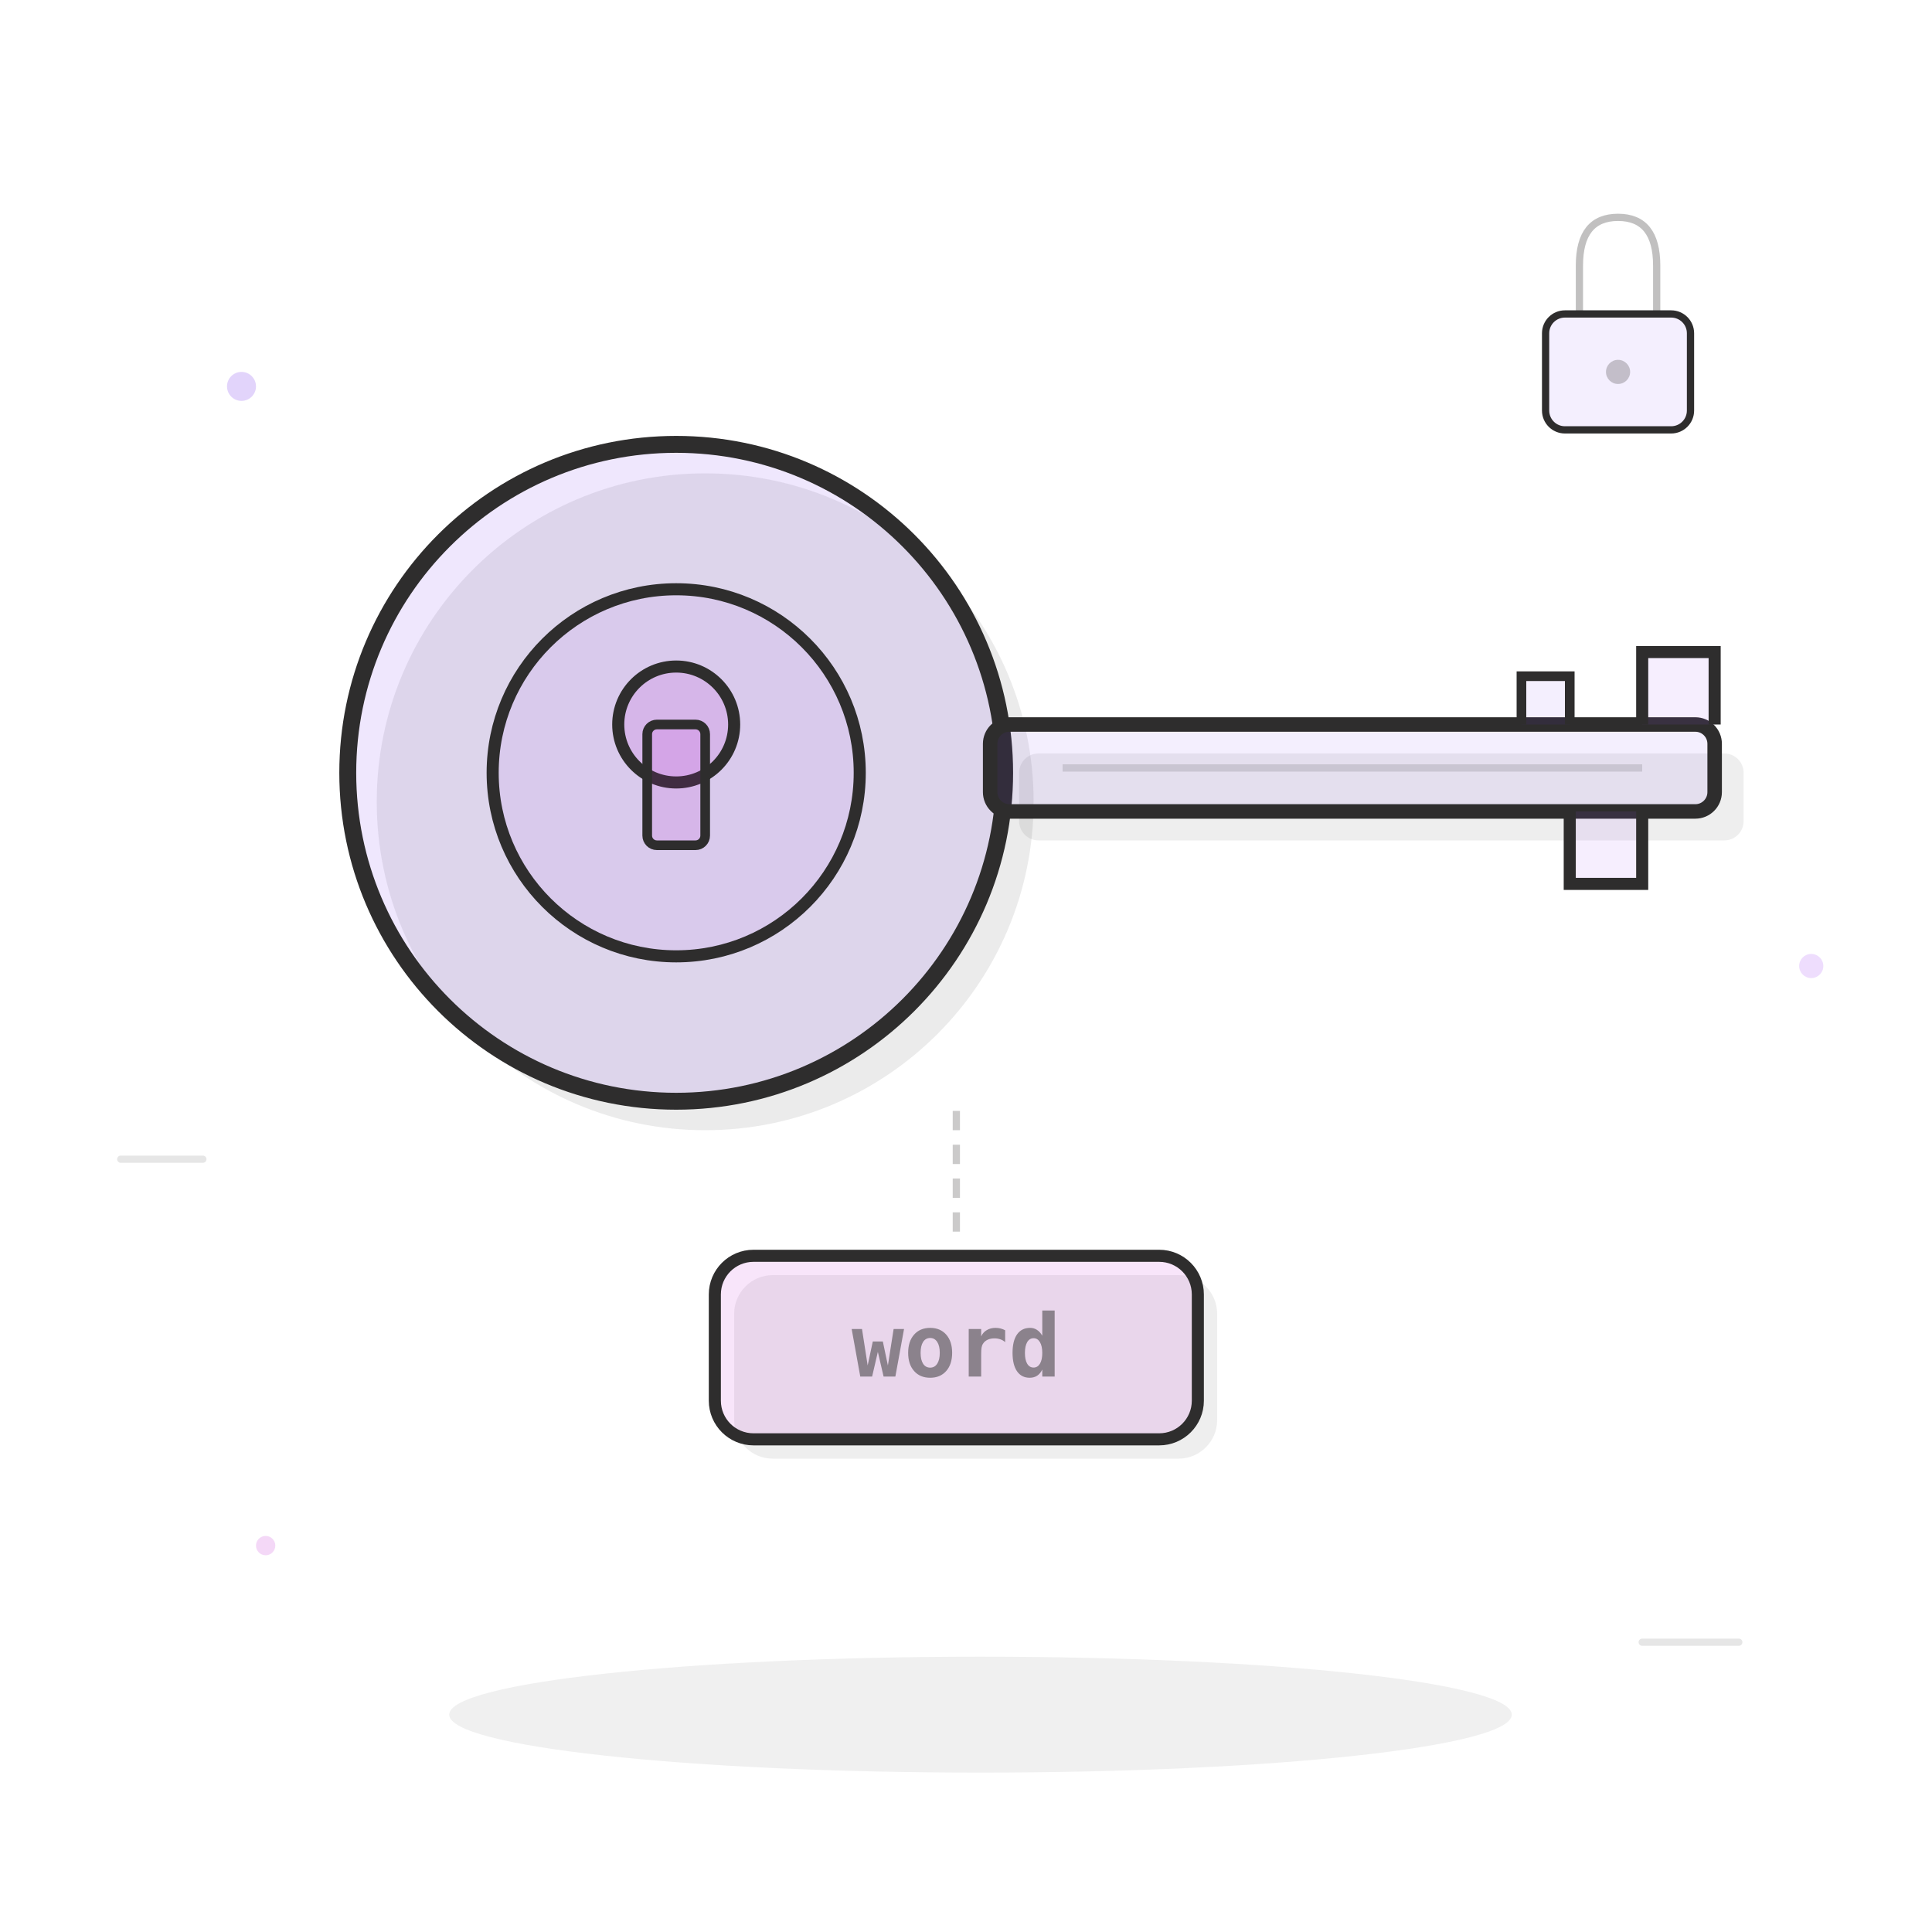
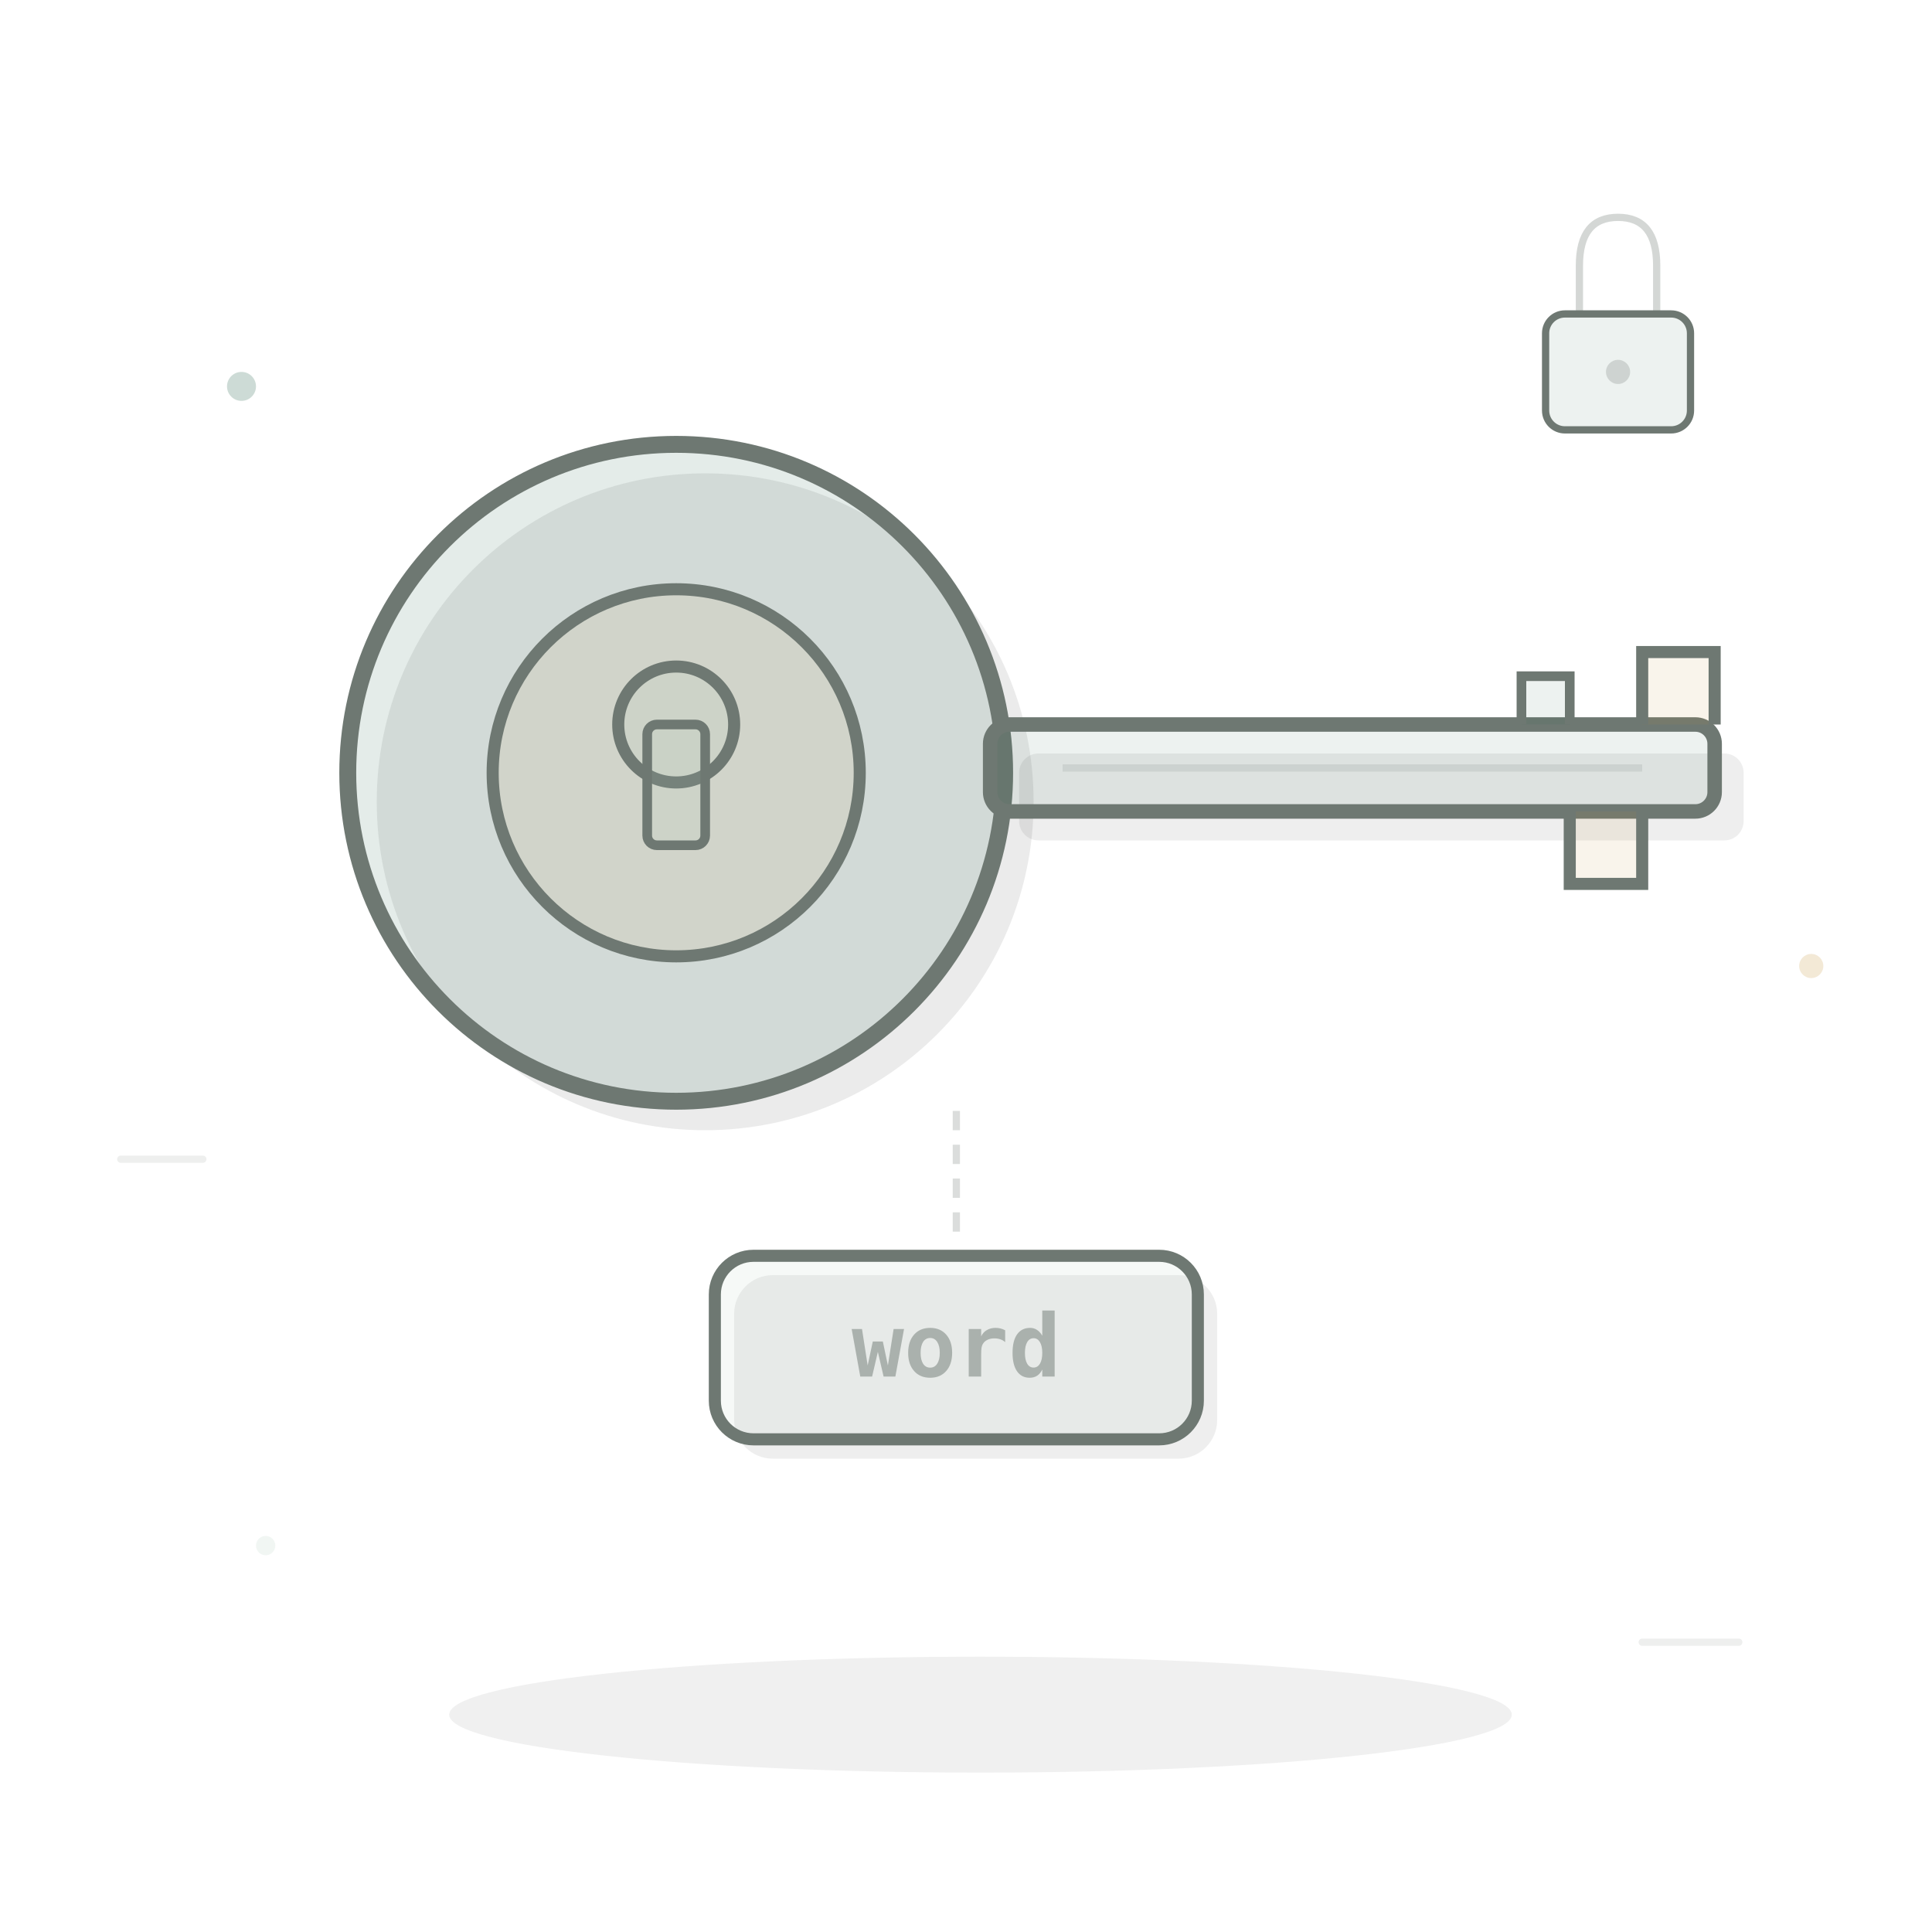
<svg xmlns="http://www.w3.org/2000/svg" viewBox="0 0 400 400" fill="none">
  <ellipse cx="203" cy="355" rx="110" ry="12" fill="#000" opacity="0.06" />
  <circle cx="143" cy="163" r="68" fill="#000" opacity="0.08" transform="translate(3,3)" />
-   <circle cx="140" cy="160" r="68" stroke="#2E2D2D" stroke-width="3.5" fill="#7C3AED" fill-opacity="0.12" />
-   <circle cx="140" cy="160" r="38" stroke="#2E2D2D" stroke-width="2.5" fill="#A855F7" fill-opacity="0.08" />
-   <circle cx="140" cy="150" r="12" stroke="#2E2D2D" stroke-width="2.5" fill="#C026D3" fill-opacity="0.12" />
-   <rect x="134" y="150" width="12" height="25" rx="2" fill="#C026D3" fill-opacity="0.12" stroke="#2E2D2D" stroke-width="2" />
+   <circle cx="140" cy="160" r="68" stroke="#6E7872" stroke-width="3.5" fill="#1D5C43" fill-opacity="0.12" />
+   <circle cx="140" cy="160" r="38" stroke="#6E7872" stroke-width="2.5" fill="#C39033" fill-opacity="0.08" />
+   <circle cx="140" cy="150" r="12" stroke="#6E7872" stroke-width="2.5" fill="#AFCDBB" fill-opacity="0.12" />
+   <rect x="134" y="150" width="12" height="25" rx="2" fill="#AFCDBB" fill-opacity="0.12" stroke="#6E7872" stroke-width="2" />
  <rect x="208" y="153" width="150" height="18" rx="4" fill="#000" opacity="0.07" transform="translate(3,3)" />
-   <rect x="205" y="150" width="150" height="18" rx="4" stroke="#2E2D2D" stroke-width="3" fill="#7C3AED" fill-opacity="0.08" />
-   <line x1="220" y1="159" x2="340" y2="159" stroke="#2E2D2D" stroke-width="1.5" opacity="0.15" />
-   <path d="M355 150 L355 135 L340 135 L340 150" stroke="#2E2D2D" stroke-width="2.5" fill="#A855F7" fill-opacity="0.10" />
-   <path d="M340 168 L340 183 L325 183 L325 168" stroke="#2E2D2D" stroke-width="2.5" fill="#A855F7" fill-opacity="0.10" />
-   <path d="M325 150 L325 140 L315 140 L315 150" stroke="#2E2D2D" stroke-width="2" fill="#7C3AED" fill-opacity="0.08" />
+   <rect x="205" y="150" width="150" height="18" rx="4" stroke="#6E7872" stroke-width="3" fill="#1D5C43" fill-opacity="0.08" />
+   <line x1="220" y1="159" x2="340" y2="159" stroke="#6E7872" stroke-width="1.5" opacity="0.15" />
+   <path d="M355 150 L355 135 L340 135 L340 150" stroke="#6E7872" stroke-width="2.5" fill="#C39033" fill-opacity="0.10" />
+   <path d="M340 168 L340 183 L325 183 L325 168" stroke="#6E7872" stroke-width="2.5" fill="#C39033" fill-opacity="0.10" />
+   <path d="M325 150 L325 140 L315 140 L315 150" stroke="#6E7872" stroke-width="2" fill="#1D5C43" fill-opacity="0.08" />
  <rect x="150" y="262" width="100" height="38" rx="8" fill="#000" opacity="0.07" transform="translate(2,2)" />
-   <rect x="148" y="260" width="100" height="38" rx="8" stroke="#2E2D2D" stroke-width="2.5" fill="#C026D3" fill-opacity="0.12" />
-   <text x="198" y="285" text-anchor="middle" font-family="monospace" font-size="18" font-weight="bold" fill="#2E2D2D" opacity="0.5">word</text>
-   <line x1="198" y1="230" x2="198" y2="258" stroke="#2E2D2D" stroke-width="1.5" stroke-dasharray="4 3" opacity="0.25" />
-   <rect x="320" y="65" width="30" height="24" rx="4" stroke="#2E2D2D" stroke-width="1.5" fill="#7C3AED" fill-opacity="0.08" />
-   <path d="M327 65 L327 55 Q327 45 335 45 Q343 45 343 55 L343 65" stroke="#2E2D2D" stroke-width="1.5" fill="none" opacity="0.3" />
-   <circle cx="335" cy="77" r="2.5" fill="#2E2D2D" opacity="0.25" />
-   <circle cx="50" cy="80" r="3" fill="#7C3AED" opacity="0.22" />
-   <circle cx="375" cy="200" r="2.5" fill="#A855F7" opacity="0.2" />
-   <circle cx="55" cy="320" r="2" fill="#C026D3" opacity="0.18" />
-   <line x1="340" y1="340" x2="360" y2="340" stroke="#2E2D2D" stroke-width="1.5" stroke-linecap="round" opacity="0.12" />
-   <line x1="25" y1="240" x2="42" y2="240" stroke="#2E2D2D" stroke-width="1.5" stroke-linecap="round" opacity="0.12" />
+   <rect x="148" y="260" width="100" height="38" rx="8" stroke="#6E7872" stroke-width="2.5" fill="#AFCDBB" fill-opacity="0.12" />
+   <text x="198" y="285" text-anchor="middle" font-family="monospace" font-size="18" font-weight="bold" fill="#6E7872" opacity="0.5">word</text>
+   <line x1="198" y1="230" x2="198" y2="258" stroke="#6E7872" stroke-width="1.5" stroke-dasharray="4 3" opacity="0.25" />
+   <rect x="320" y="65" width="30" height="24" rx="4" stroke="#6E7872" stroke-width="1.5" fill="#1D5C43" fill-opacity="0.08" />
+   <path d="M327 65 L327 55 Q327 45 335 45 Q343 45 343 55 L343 65" stroke="#6E7872" stroke-width="1.5" fill="none" opacity="0.3" />
+   <circle cx="335" cy="77" r="2.5" fill="#6E7872" opacity="0.25" />
+   <circle cx="50" cy="80" r="3" fill="#1D5C43" opacity="0.22" />
+   <circle cx="375" cy="200" r="2.5" fill="#C39033" opacity="0.2" />
+   <circle cx="55" cy="320" r="2" fill="#AFCDBB" opacity="0.18" />
+   <line x1="340" y1="340" x2="360" y2="340" stroke="#6E7872" stroke-width="1.5" stroke-linecap="round" opacity="0.12" />
+   <line x1="25" y1="240" x2="42" y2="240" stroke="#6E7872" stroke-width="1.5" stroke-linecap="round" opacity="0.12" />
</svg>
